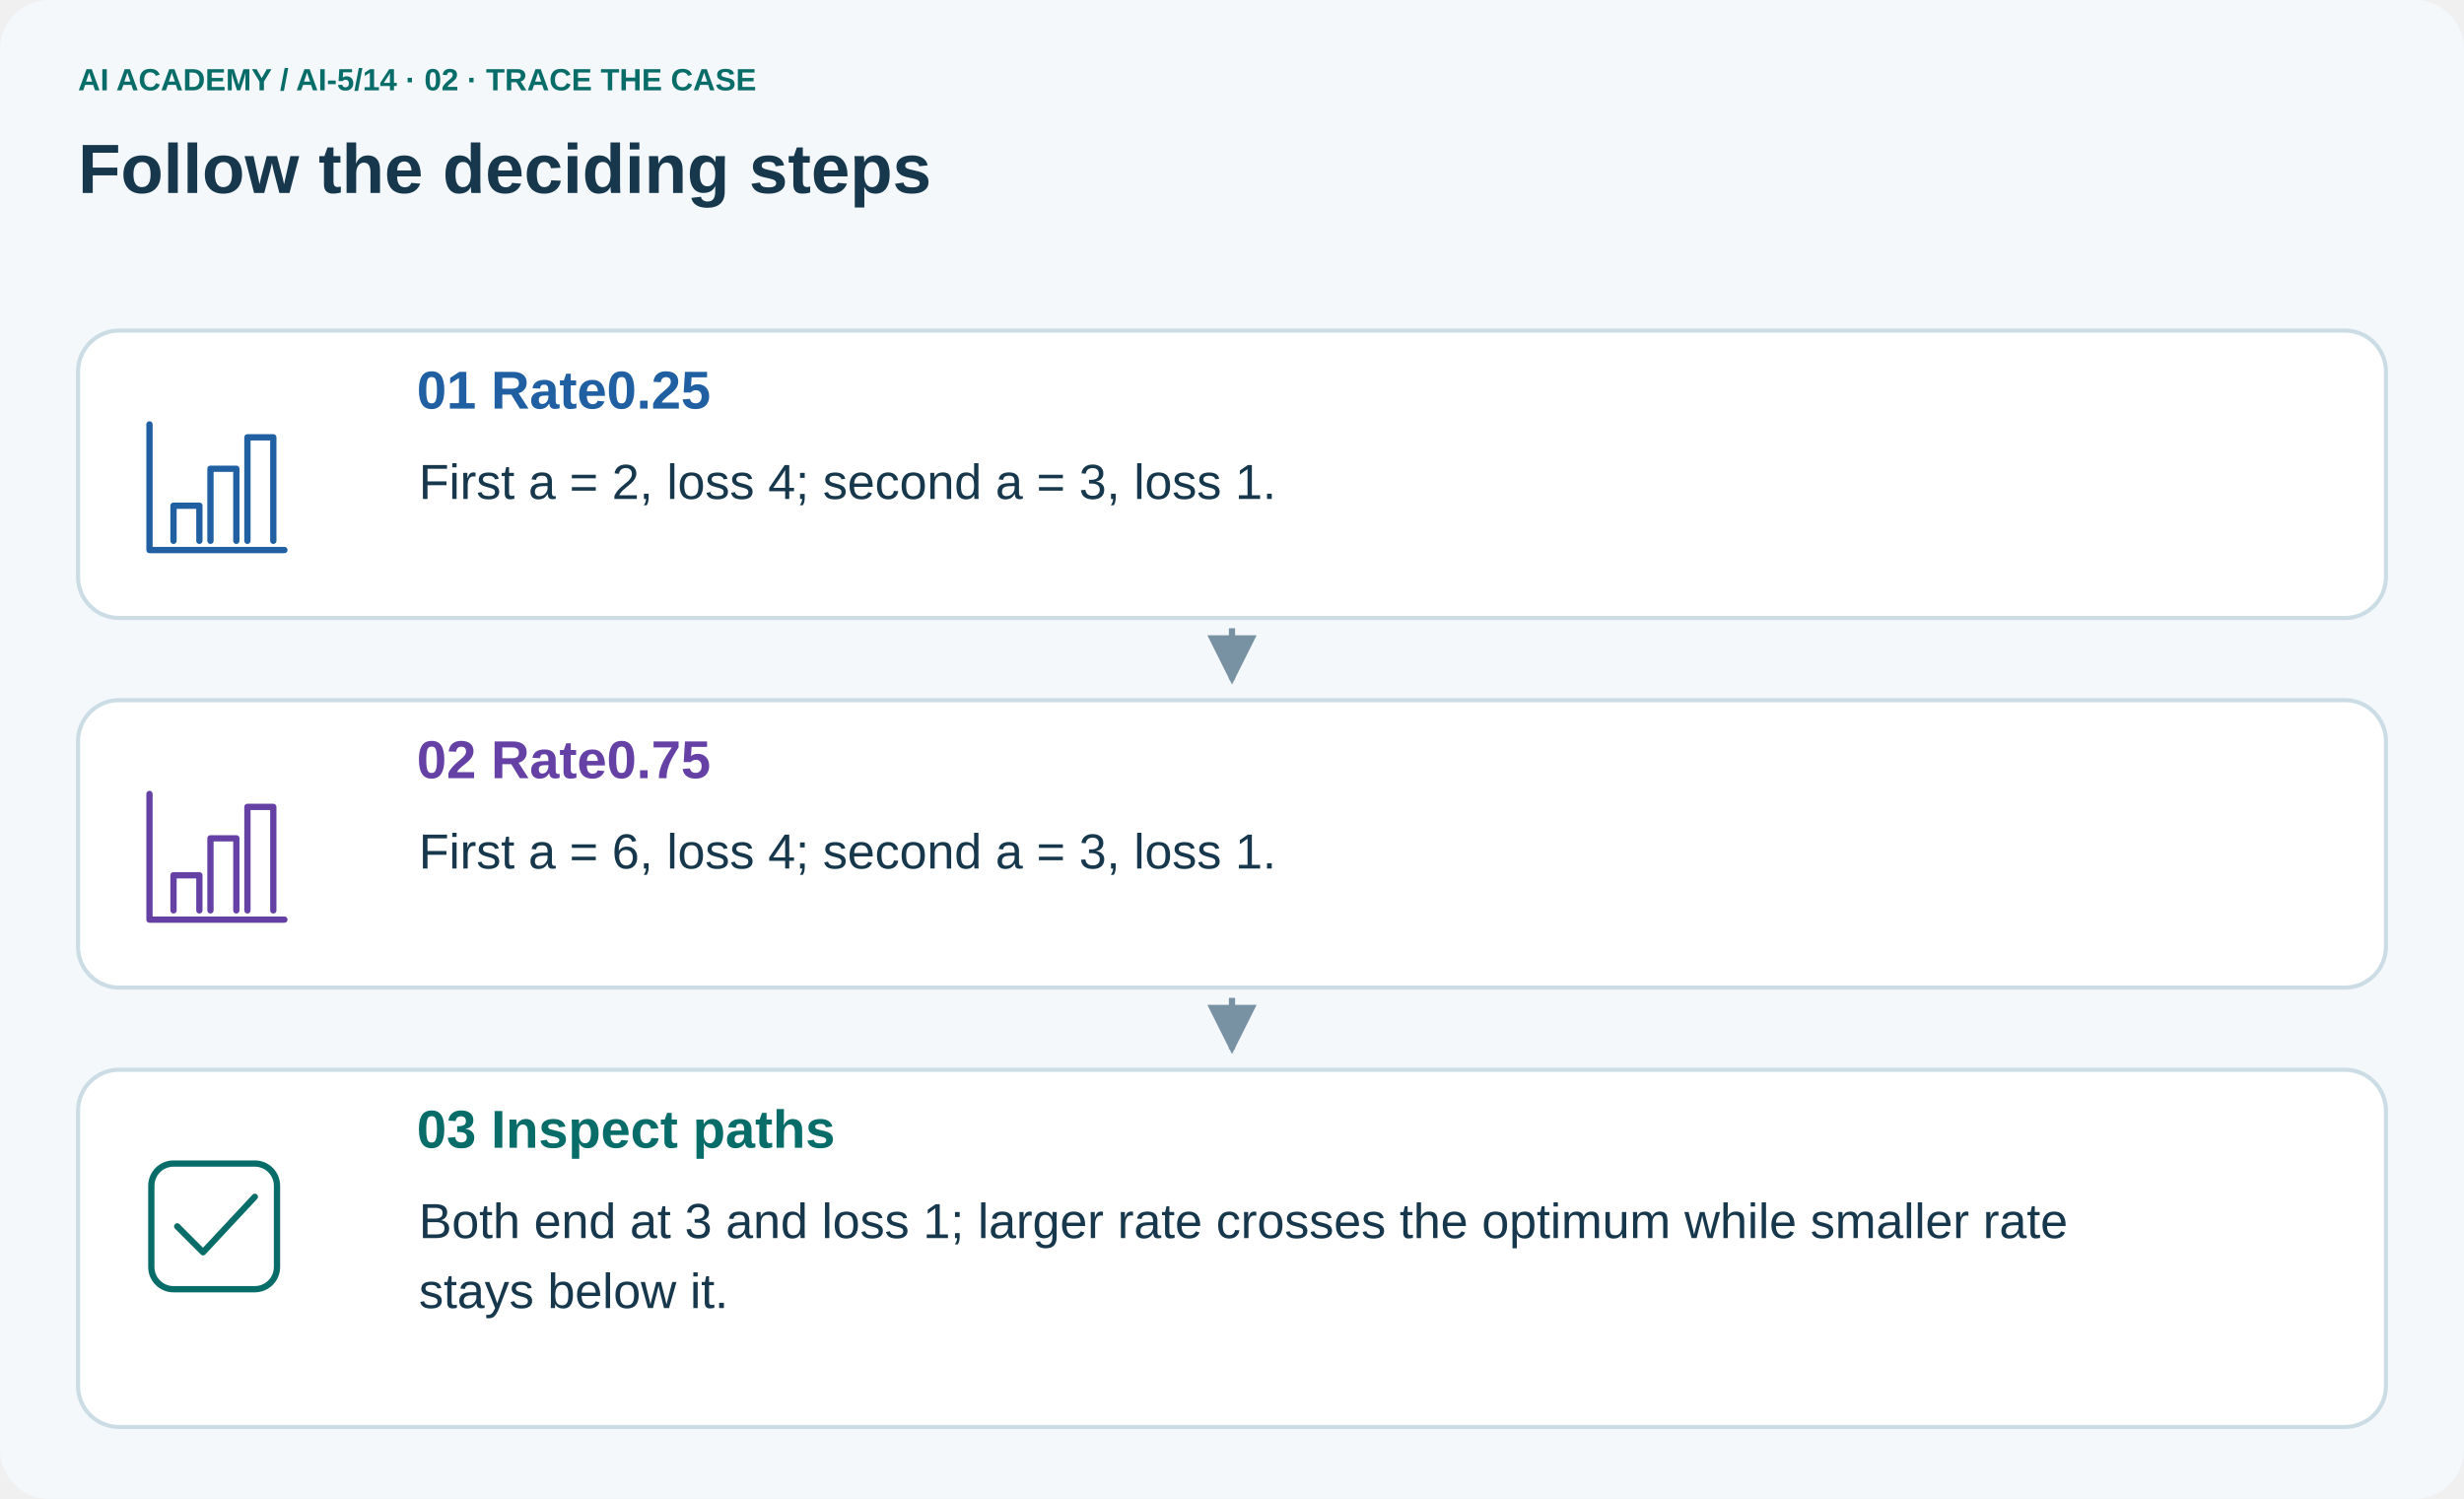
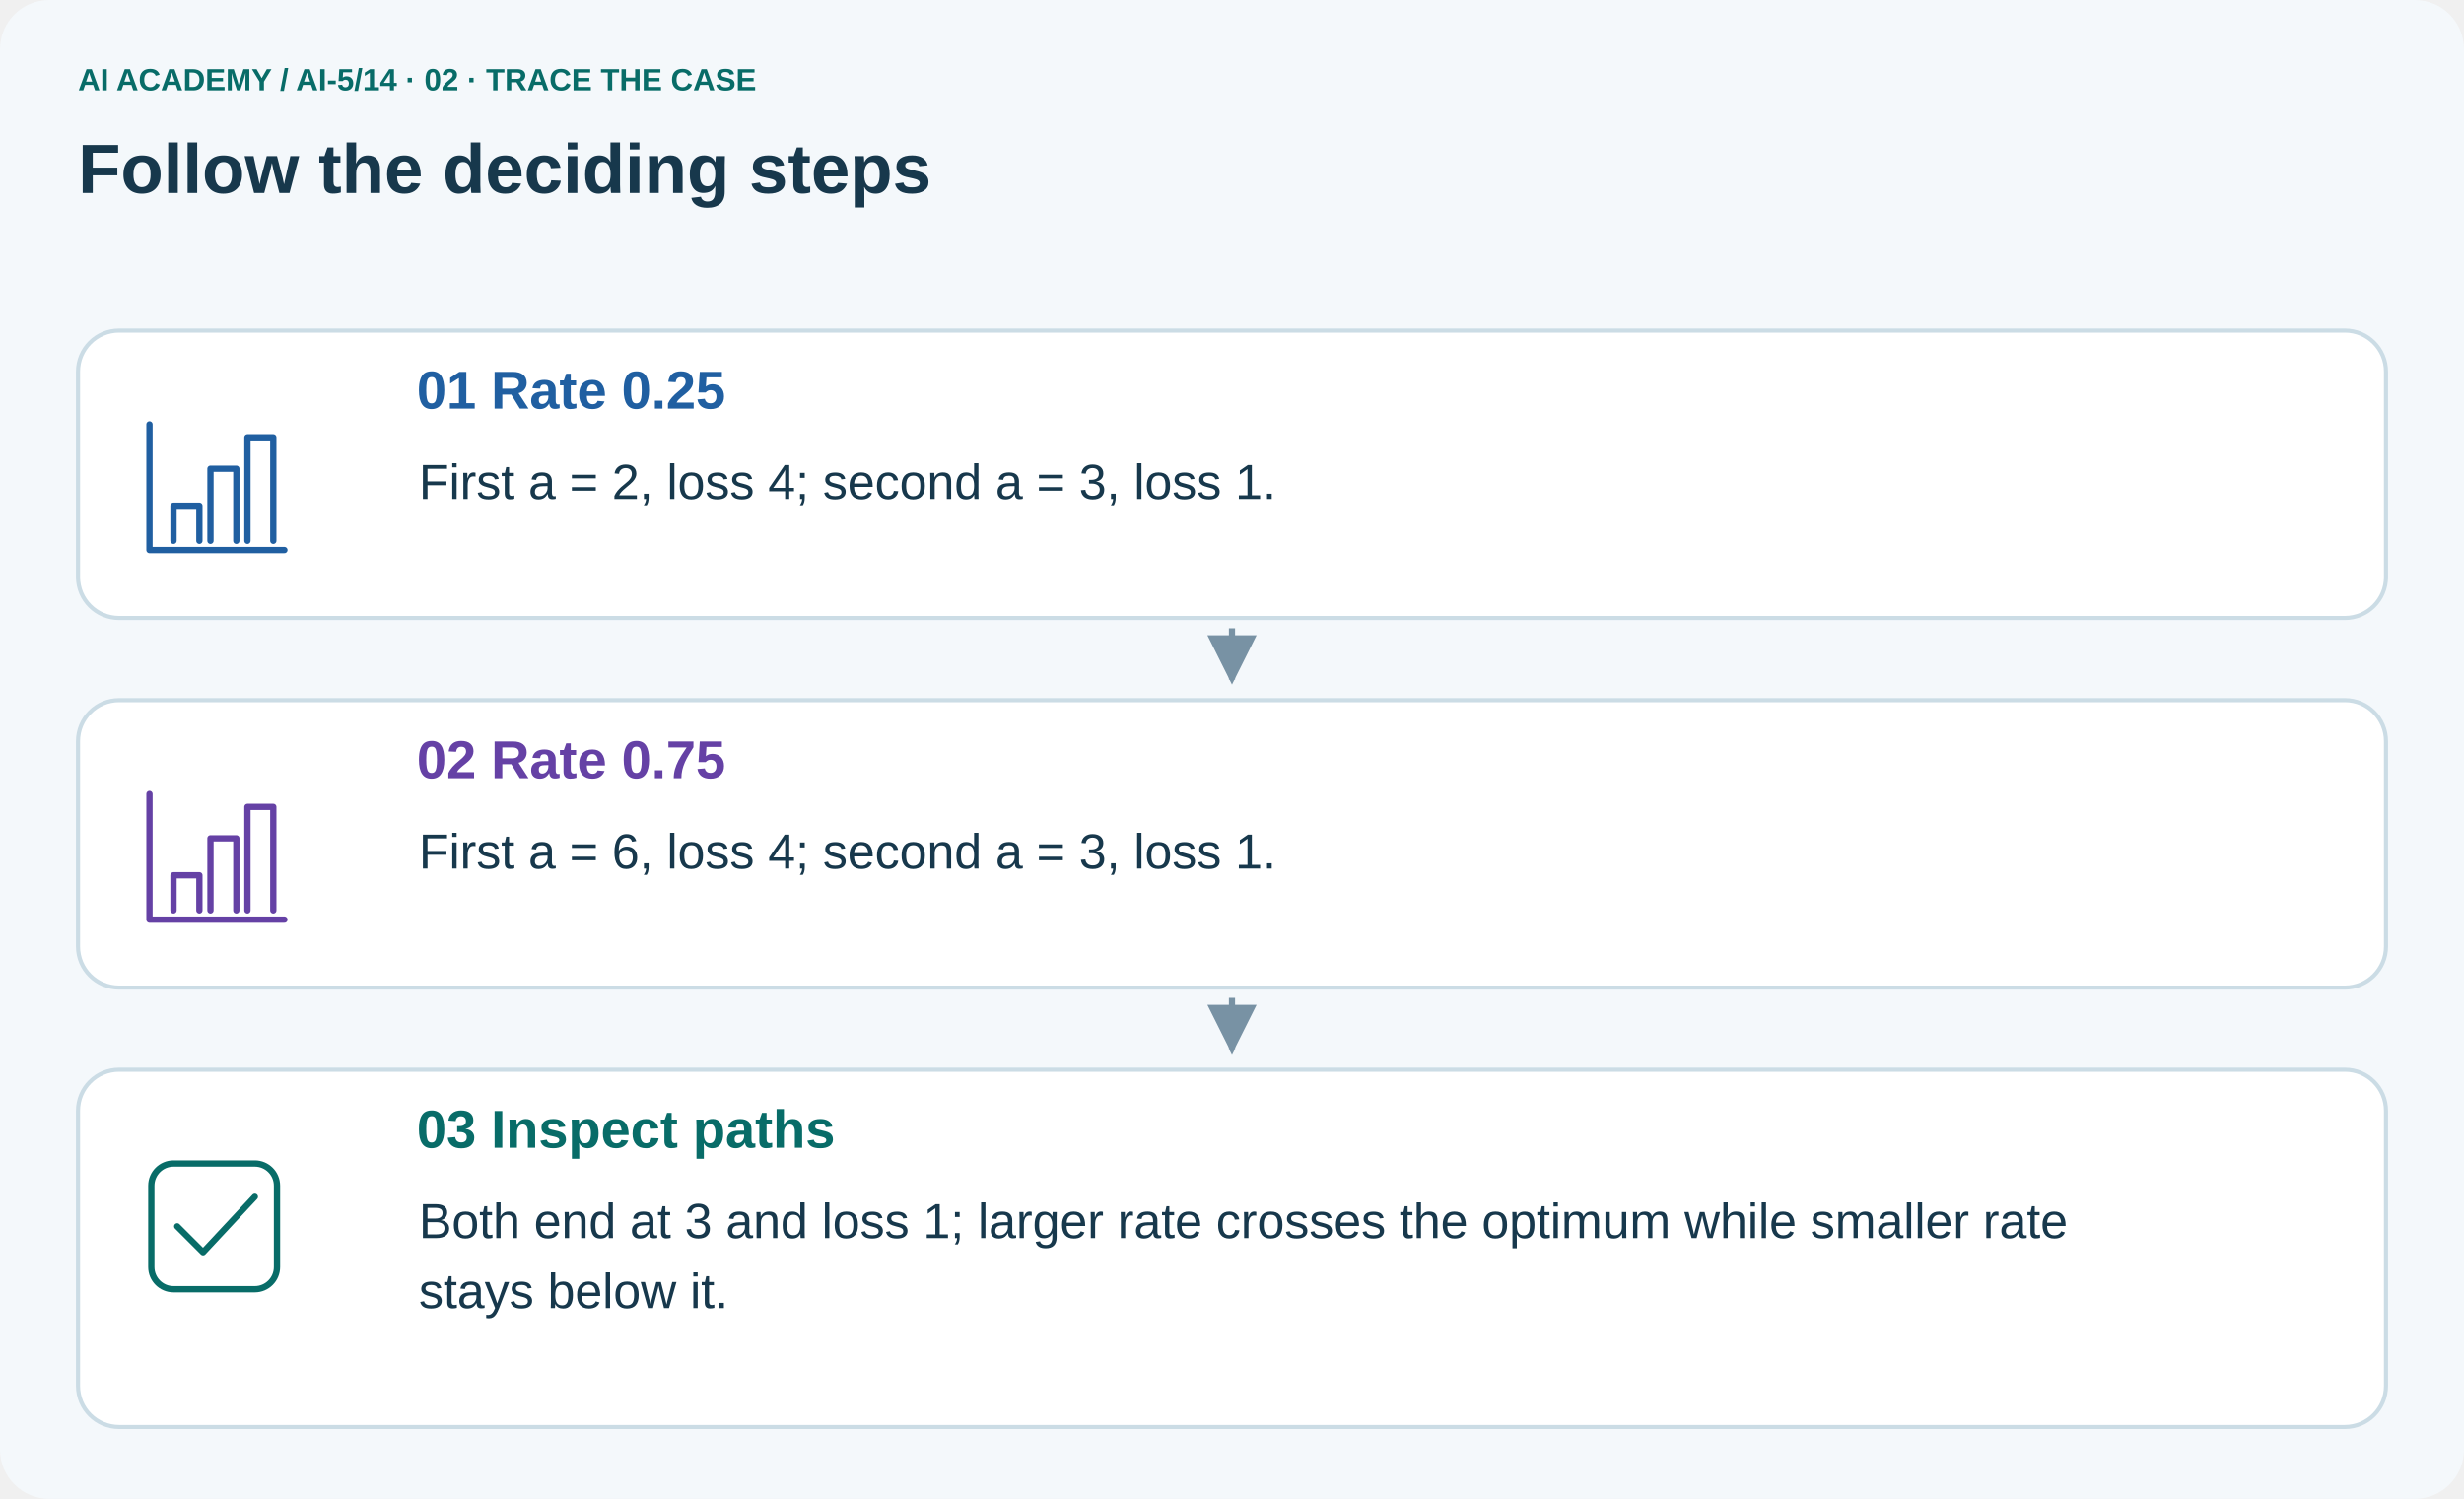
<svg xmlns="http://www.w3.org/2000/svg" width="1200" height="730" viewBox="0 0 1200 730" role="img" aria-labelledby="title desc">
  <defs>
    <marker id="arrow" viewBox="0 0 10 10" refX="9" refY="5" markerWidth="8" markerHeight="8" orient="auto">
      <path d="M0 0L10 5L0 10" fill="#7892a4" />
    </marker>
  </defs>
  <rect width="1200" height="730" rx="24" fill="#f4f8fb" />
  <g font-family="Arial, Helvetica, sans-serif">
    <text x="38" y="44" fill="#086c68" font-size="15" font-weight="750">
      <tspan x="38" dy="0">AI ACADEMY / AI-5/14 · 02 · TRACE THE CASE</tspan>
    </text>
    <text x="38" y="94" fill="#17384c" font-size="34" font-weight="750">
      <tspan x="38" dy="0">Follow the deciding steps</tspan>
    </text>
    <rect x="38" y="161" width="1124" height="140" rx="20" fill="#fff" stroke="#cbdce5" stroke-width="2" />
    <g transform="translate(62 195) scale(0.9)" fill="none" stroke="#205fa1" stroke-width="3.4" stroke-linecap="round" stroke-linejoin="round">
      <path d="M12 13 V81 H85 M25 76 V57 H39 V76 M45 76 V37 H59 V76 M65 76 V20 H79 V76" />
    </g>
    <text x="203" y="199" fill="#205fa1" font-size="26" font-weight="750">
-       <tspan x="203" dy="0">01  Rate0.25</tspan>
+       <tspan x="203" dy="0">01  Rate 0.25</tspan>
    </text>
    <text x="204" y="243" fill="#17384c" font-size="24" font-weight="500">
      <tspan x="204" dy="0">First a = 2, loss 4; second a = 3, loss 1.</tspan>
    </text>
    <path d="M600 306 L600 331" stroke="#7892a4" stroke-width="3" fill="none" marker-end="url(#arrow)" />
    <rect x="38" y="341" width="1124" height="140" rx="20" fill="#fff" stroke="#cbdce5" stroke-width="2" />
    <g transform="translate(62 375) scale(0.9)" fill="none" stroke="#6541a5" stroke-width="3.4" stroke-linecap="round" stroke-linejoin="round">
      <path d="M12 13 V81 H85 M25 76 V57 H39 V76 M45 76 V37 H59 V76 M65 76 V20 H79 V76" />
    </g>
    <text x="203" y="379" fill="#6541a5" font-size="26" font-weight="750">
-       <tspan x="203" dy="0">02  Rate0.75</tspan>
+       <tspan x="203" dy="0">02  Rate 0.75</tspan>
    </text>
    <text x="204" y="423" fill="#17384c" font-size="24" font-weight="500">
      <tspan x="204" dy="0">First a = 6, loss 4; second a = 3, loss 1.</tspan>
    </text>
    <path d="M600 486 L600 511" stroke="#7892a4" stroke-width="3" fill="none" marker-end="url(#arrow)" />
    <rect x="38" y="521" width="1124" height="174" rx="20" fill="#fff" stroke="#cbdce5" stroke-width="2" />
    <g transform="translate(62 555) scale(0.9)" fill="none" stroke="#086c68" stroke-width="3.4" stroke-linecap="round" stroke-linejoin="round">
      <rect x="13" y="13" width="68" height="68" rx="12" />
      <path d="M27 47 L41 61 L69 31" />
    </g>
    <text x="203" y="559" fill="#086c68" font-size="26" font-weight="750">
      <tspan x="203" dy="0">03  Inspect paths</tspan>
    </text>
    <text x="204" y="603" fill="#17384c" font-size="24" font-weight="500">
      <tspan x="204" dy="0">Both end at 3 and loss 1; larger rate crosses the optimum while smaller rate</tspan>
      <tspan x="204" dy="34.08">stays below it.</tspan>
    </text>
  </g>
</svg>
